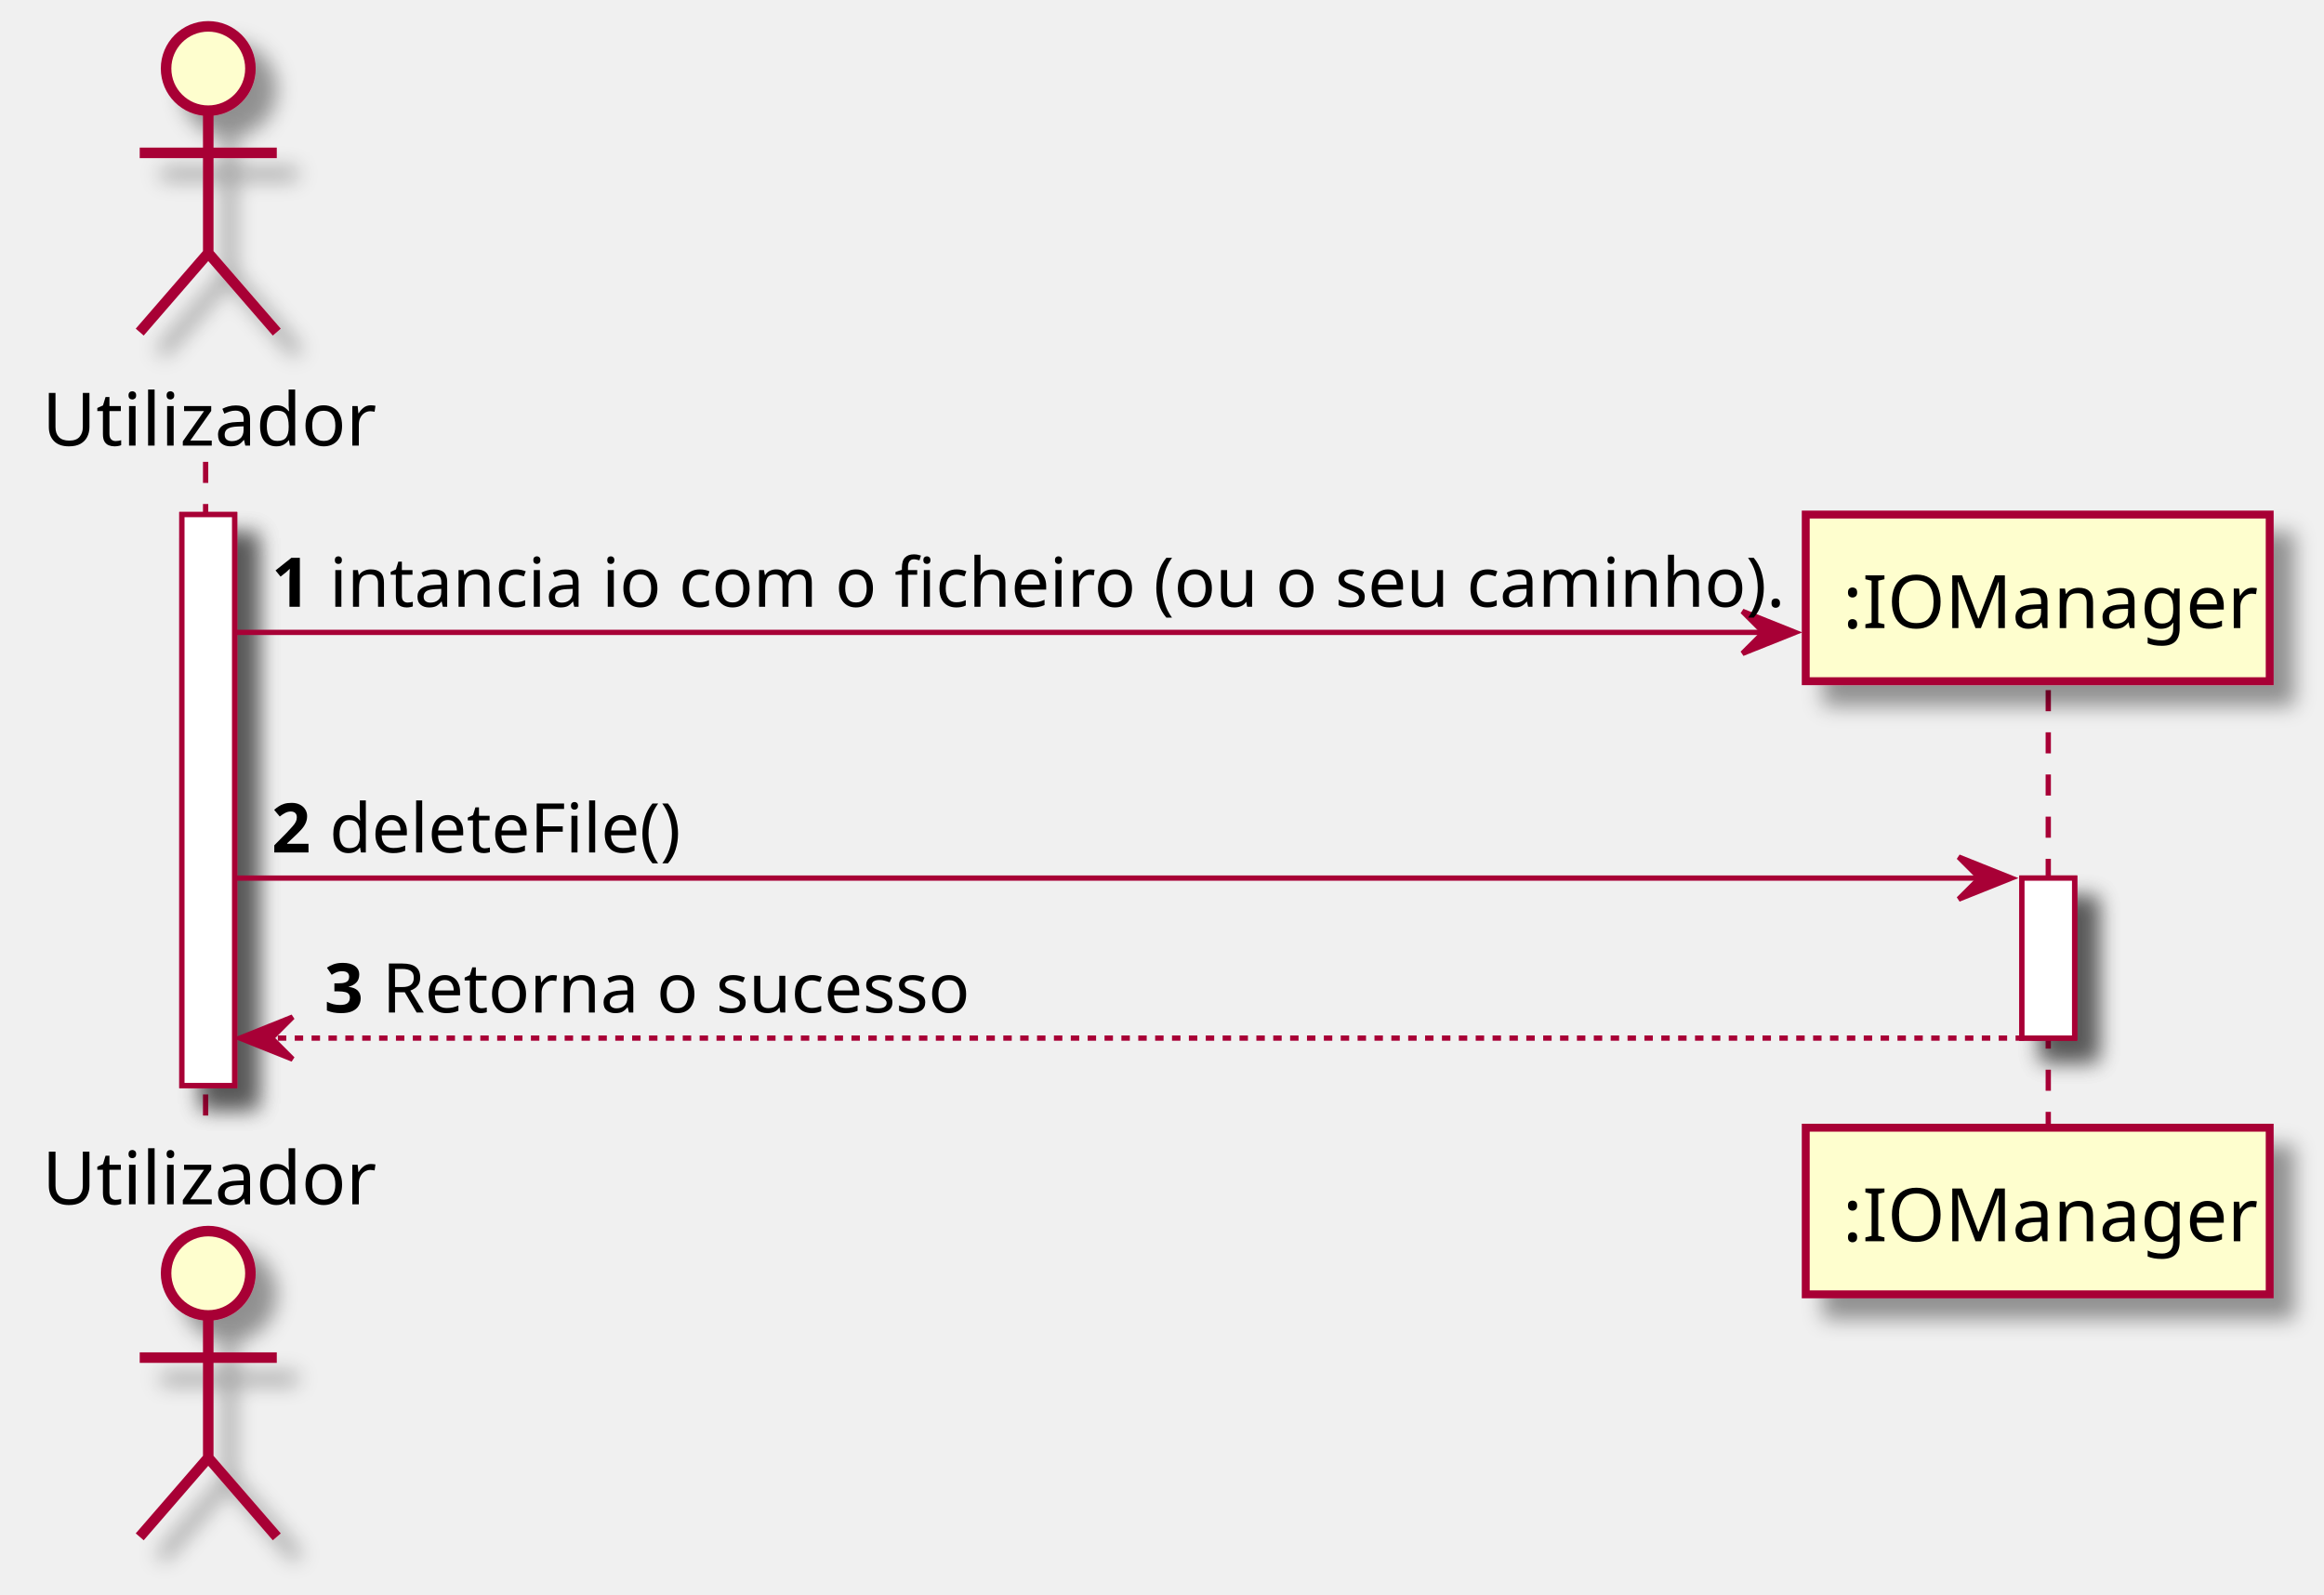
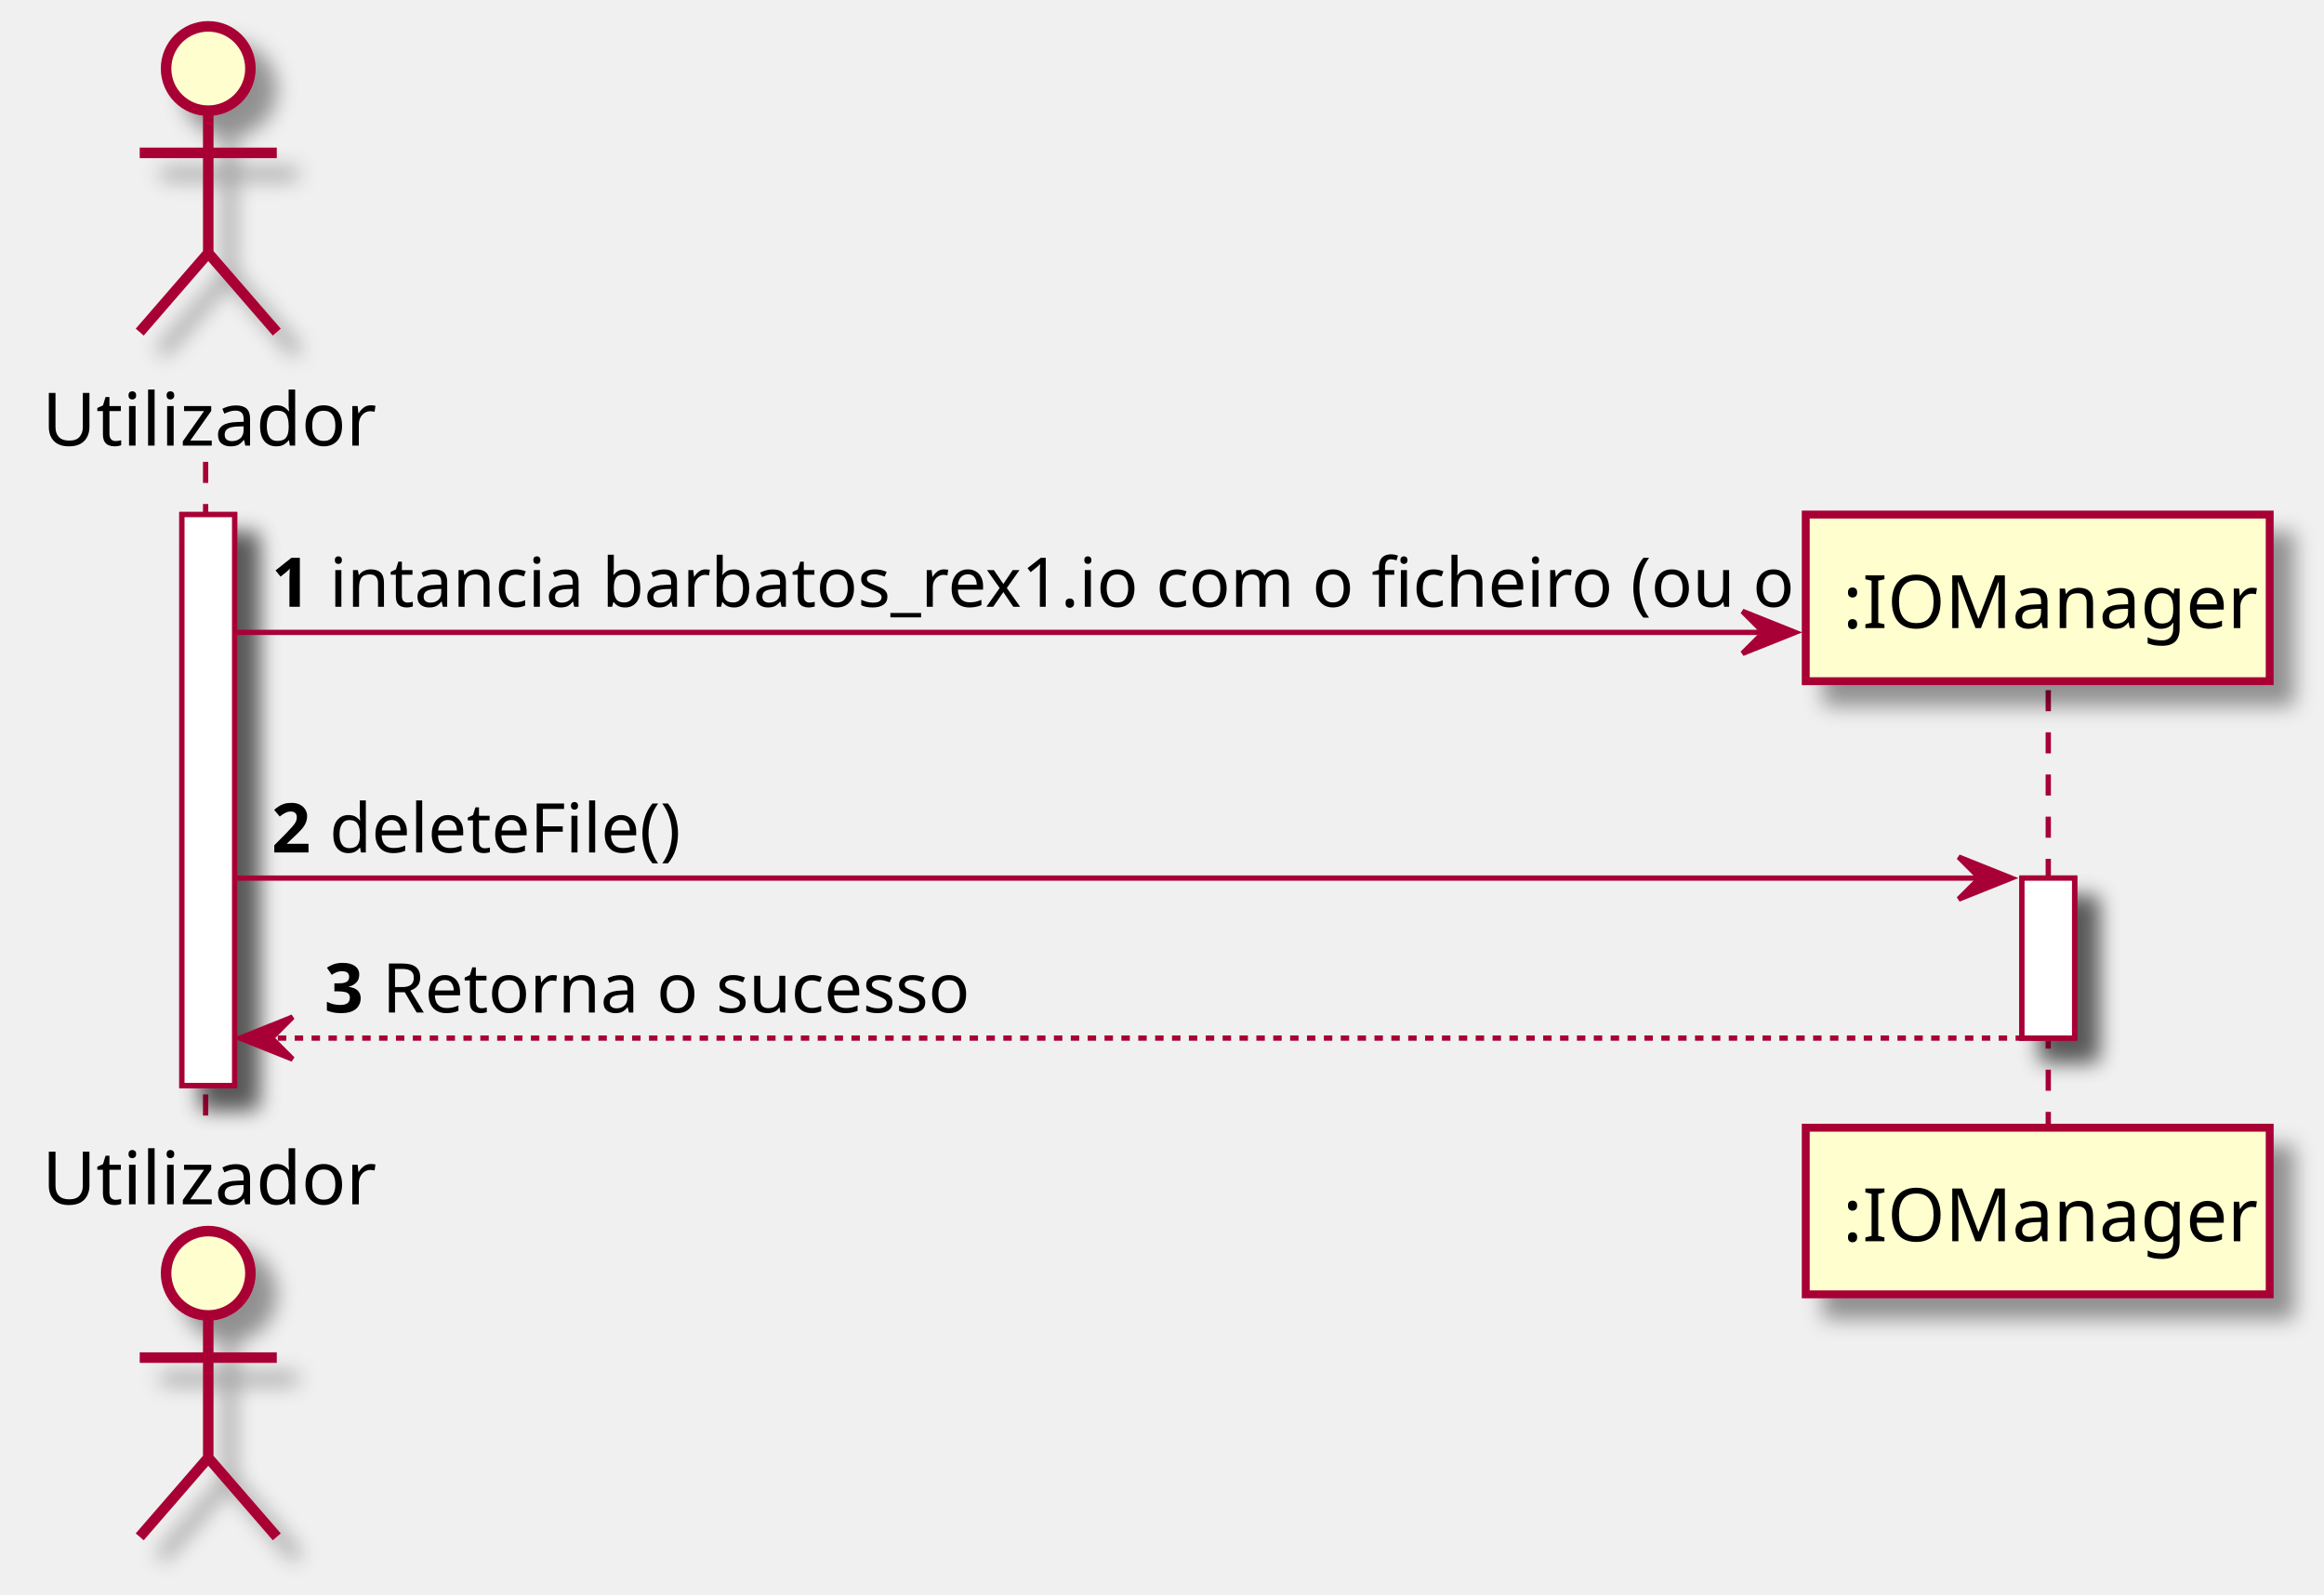
<svg xmlns="http://www.w3.org/2000/svg" contentScriptType="application/ecmascript" contentStyleType="text/css" height="378.75px" preserveAspectRatio="none" style="width:551px;height:378px;" version="1.1" viewBox="0 0 551 378" width="551.25px" zoomAndPan="magnify">
  <defs>
    <filter height="300%" id="f1ae90ltk6yyew" width="300%" x="-1" y="-1">
      <feGaussianBlur result="blurOut" stdDeviation="2.5" />
      <feColorMatrix in="blurOut" result="blurOut2" type="matrix" values="0 0 0 0 0 0 0 0 0 0 0 0 0 0 0 0 0 0 .4 0" />
      <feOffset dx="5.0" dy="5.0" in="blurOut2" result="blurOut3" />
      <feBlend in="SourceGraphic" in2="blurOut3" mode="normal" />
    </filter>
  </defs>
  <g>
    <rect fill="#FFFFFF" filter="url(#f1ae90ltk6yyew)" height="135.391" style="stroke: #A80036; stroke-width: 1.25;" width="12.5" x="43.125" y="122.012" />
    <rect fill="#FFFFFF" filter="url(#f1ae90ltk6yyew)" height="37.94" style="stroke: #A80036; stroke-width: 1.25;" width="12.5" x="479.375" y="208.213" />
    <line style="stroke: #A80036; stroke-width: 1.25; stroke-dasharray: 5.0,5.0;" x1="48.75" x2="48.75" y1="109.512" y2="268.652" />
    <line style="stroke: #A80036; stroke-width: 1.25; stroke-dasharray: 5.0,5.0;" x1="485.625" x2="485.625" y1="163.643" y2="268.652" />
    <text fill="#000000" font-family="sans-serif" font-size="17.5" lengthAdjust="spacingAndGlyphs" textLength="71.25" x="10" y="105.666">Utilizador</text>
    <ellipse cx="49.375" cy="16.25" fill="#FEFECE" filter="url(#f1ae90ltk6yyew)" rx="10" ry="10" style="stroke: #A80036; stroke-width: 2.5;" />
    <path d="M49.375,26.25 L49.375,60 M33.125,36.25 L65.625,36.25 M49.375,60 L33.125,78.75 M49.375,60 L65.625,78.75 " fill="none" filter="url(#f1ae90ltk6yyew)" style="stroke: #A80036; stroke-width: 2.5;" />
    <text fill="#000000" font-family="sans-serif" font-size="17.5" lengthAdjust="spacingAndGlyphs" textLength="71.25" x="10" y="285.569">Utilizador</text>
    <ellipse cx="49.375" cy="301.914" fill="#FEFECE" filter="url(#f1ae90ltk6yyew)" rx="10" ry="10" style="stroke: #A80036; stroke-width: 2.5;" />
    <path d="M49.375,311.914 L49.375,345.664 M33.125,321.914 L65.625,321.914 M49.375,345.664 L33.125,364.414 M49.375,345.664 L65.625,364.414 " fill="none" filter="url(#f1ae90ltk6yyew)" style="stroke: #A80036; stroke-width: 2.5;" />
    <rect fill="#FEFECE" filter="url(#f1ae90ltk6yyew)" height="39.512" style="stroke: #A80036; stroke-width: 1.875;" width="110" x="428.125" y="267.402" />
    <text fill="#000000" font-family="sans-serif" font-size="17.5" lengthAdjust="spacingAndGlyphs" textLength="92.5" x="436.875" y="294.319">:IOManager</text>
    <rect fill="#FFFFFF" filter="url(#f1ae90ltk6yyew)" height="135.391" style="stroke: #A80036; stroke-width: 1.25;" width="12.5" x="43.125" y="122.012" />
    <rect fill="#FFFFFF" filter="url(#f1ae90ltk6yyew)" height="37.94" style="stroke: #A80036; stroke-width: 1.25;" width="12.5" x="479.375" y="208.213" />
    <polygon fill="#A80036" points="413.125,144.951,425.625,149.951,413.125,154.951,418.125,149.951" style="stroke: #A80036; stroke-width: 1.25;" />
    <line style="stroke: #A80036; stroke-width: 1.25;" x1="55.625" x2="420.625" y1="149.951" y2="149.951" />
    <text fill="#000000" font-family="sans-serif" font-size="16.25" font-weight="bold" lengthAdjust="spacingAndGlyphs" textLength="8.75" x="64.375" y="143.881">1</text>
-     <text fill="#000000" font-family="sans-serif" font-size="16.25" lengthAdjust="spacingAndGlyphs" textLength="328.75" x="78.125" y="143.881">intancia io com o ficheiro (ou o seu caminho).</text>
+     <text fill="#000000" font-family="sans-serif" font-size="16.25" lengthAdjust="spacingAndGlyphs" textLength="328.75" x="78.125" y="143.881">intancia barbatos_rex1.io com o ficheiro (ou o seu caminho).</text>
    <rect fill="#FEFECE" filter="url(#f1ae90ltk6yyew)" height="39.512" style="stroke: #A80036; stroke-width: 1.875;" width="110" x="428.125" y="122.012" />
    <text fill="#000000" font-family="sans-serif" font-size="17.5" lengthAdjust="spacingAndGlyphs" textLength="92.5" x="436.875" y="148.928">:IOManager</text>
    <polygon fill="#A80036" points="464.375,203.213,476.875,208.213,464.375,213.213,469.375,208.213" style="stroke: #A80036; stroke-width: 1.25;" />
    <line style="stroke: #A80036; stroke-width: 1.25;" x1="55.625" x2="471.875" y1="208.213" y2="208.213" />
    <text fill="#000000" font-family="sans-serif" font-size="16.25" font-weight="bold" lengthAdjust="spacingAndGlyphs" textLength="8.75" x="64.375" y="202.142">2</text>
    <text fill="#000000" font-family="sans-serif" font-size="16.25" lengthAdjust="spacingAndGlyphs" textLength="80" x="78.125" y="202.142">deleteFile()</text>
    <polygon fill="#A80036" points="69.375,241.152,56.875,246.152,69.375,251.152,64.375,246.152" style="stroke: #A80036; stroke-width: 1.25;" />
    <line style="stroke: #A80036; stroke-width: 1.25; stroke-dasharray: 2.0,2.0;" x1="61.875" x2="484.375" y1="246.152" y2="246.152" />
    <text fill="#000000" font-family="sans-serif" font-size="16.25" font-weight="bold" lengthAdjust="spacingAndGlyphs" textLength="8.75" x="76.875" y="240.082">3</text>
    <text fill="#000000" font-family="sans-serif" font-size="16.25" lengthAdjust="spacingAndGlyphs" textLength="136.25" x="90.625" y="240.082">Retorna o sucesso</text>
  </g>
</svg>
